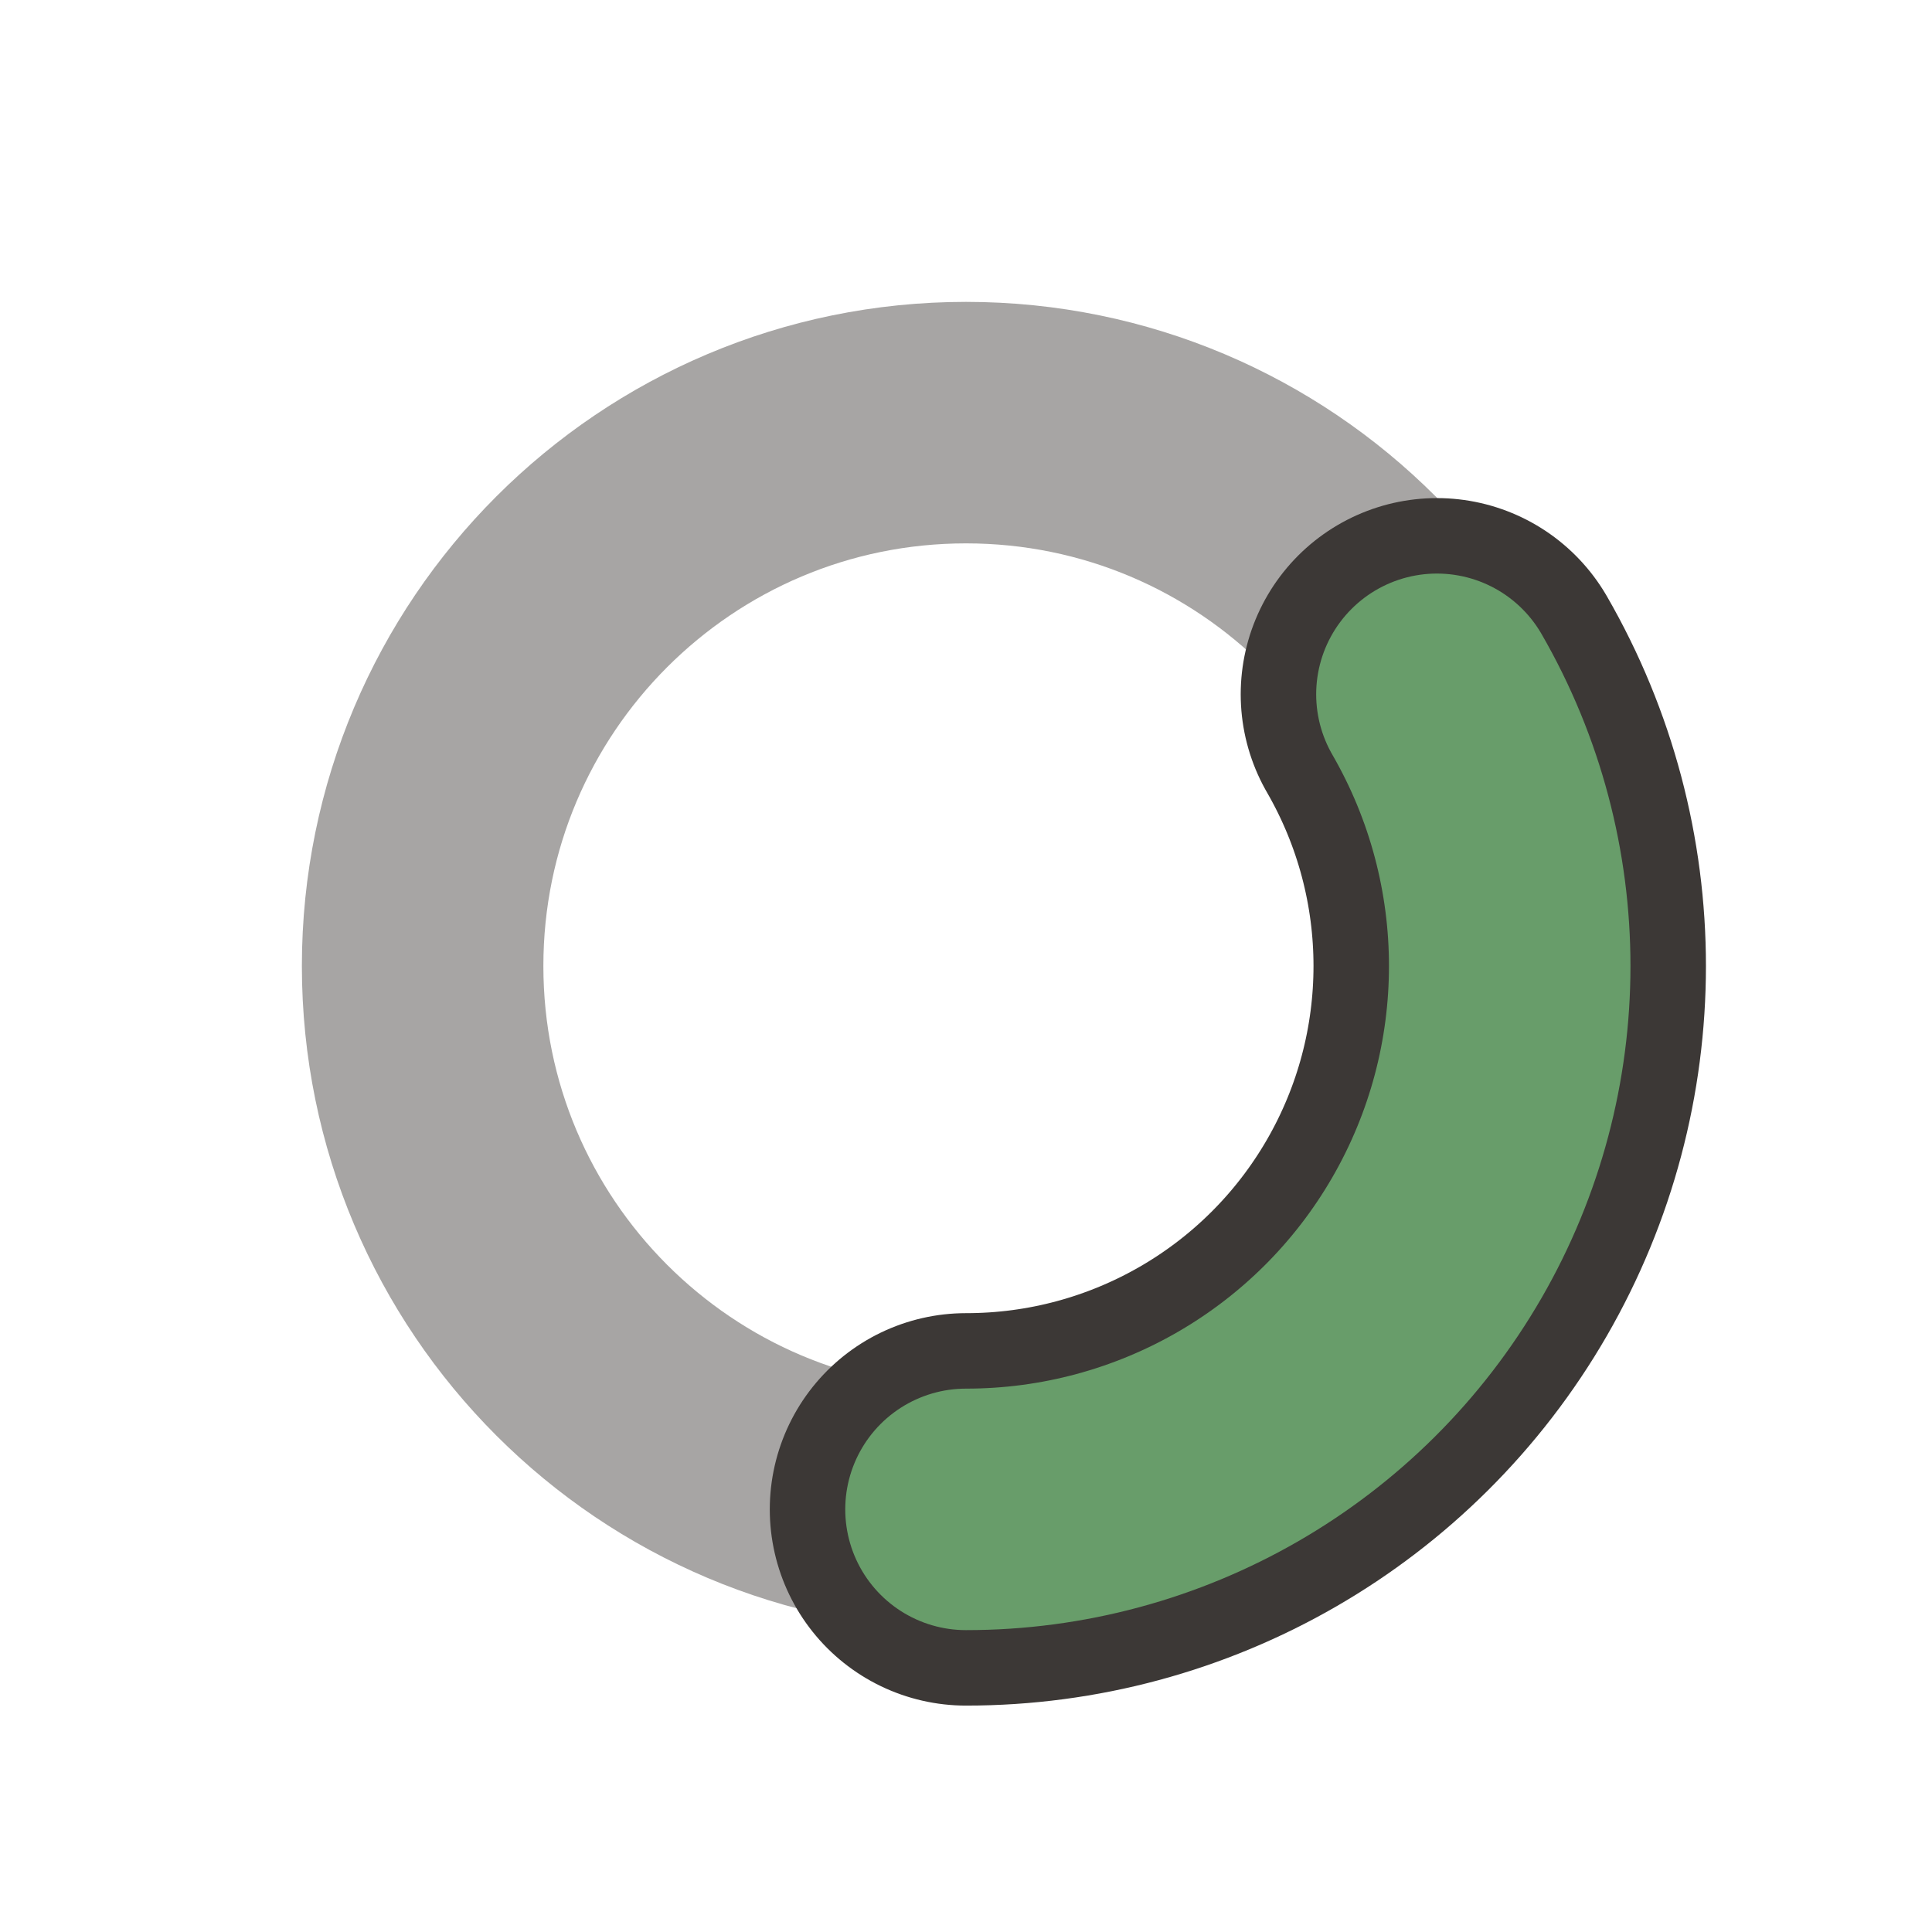
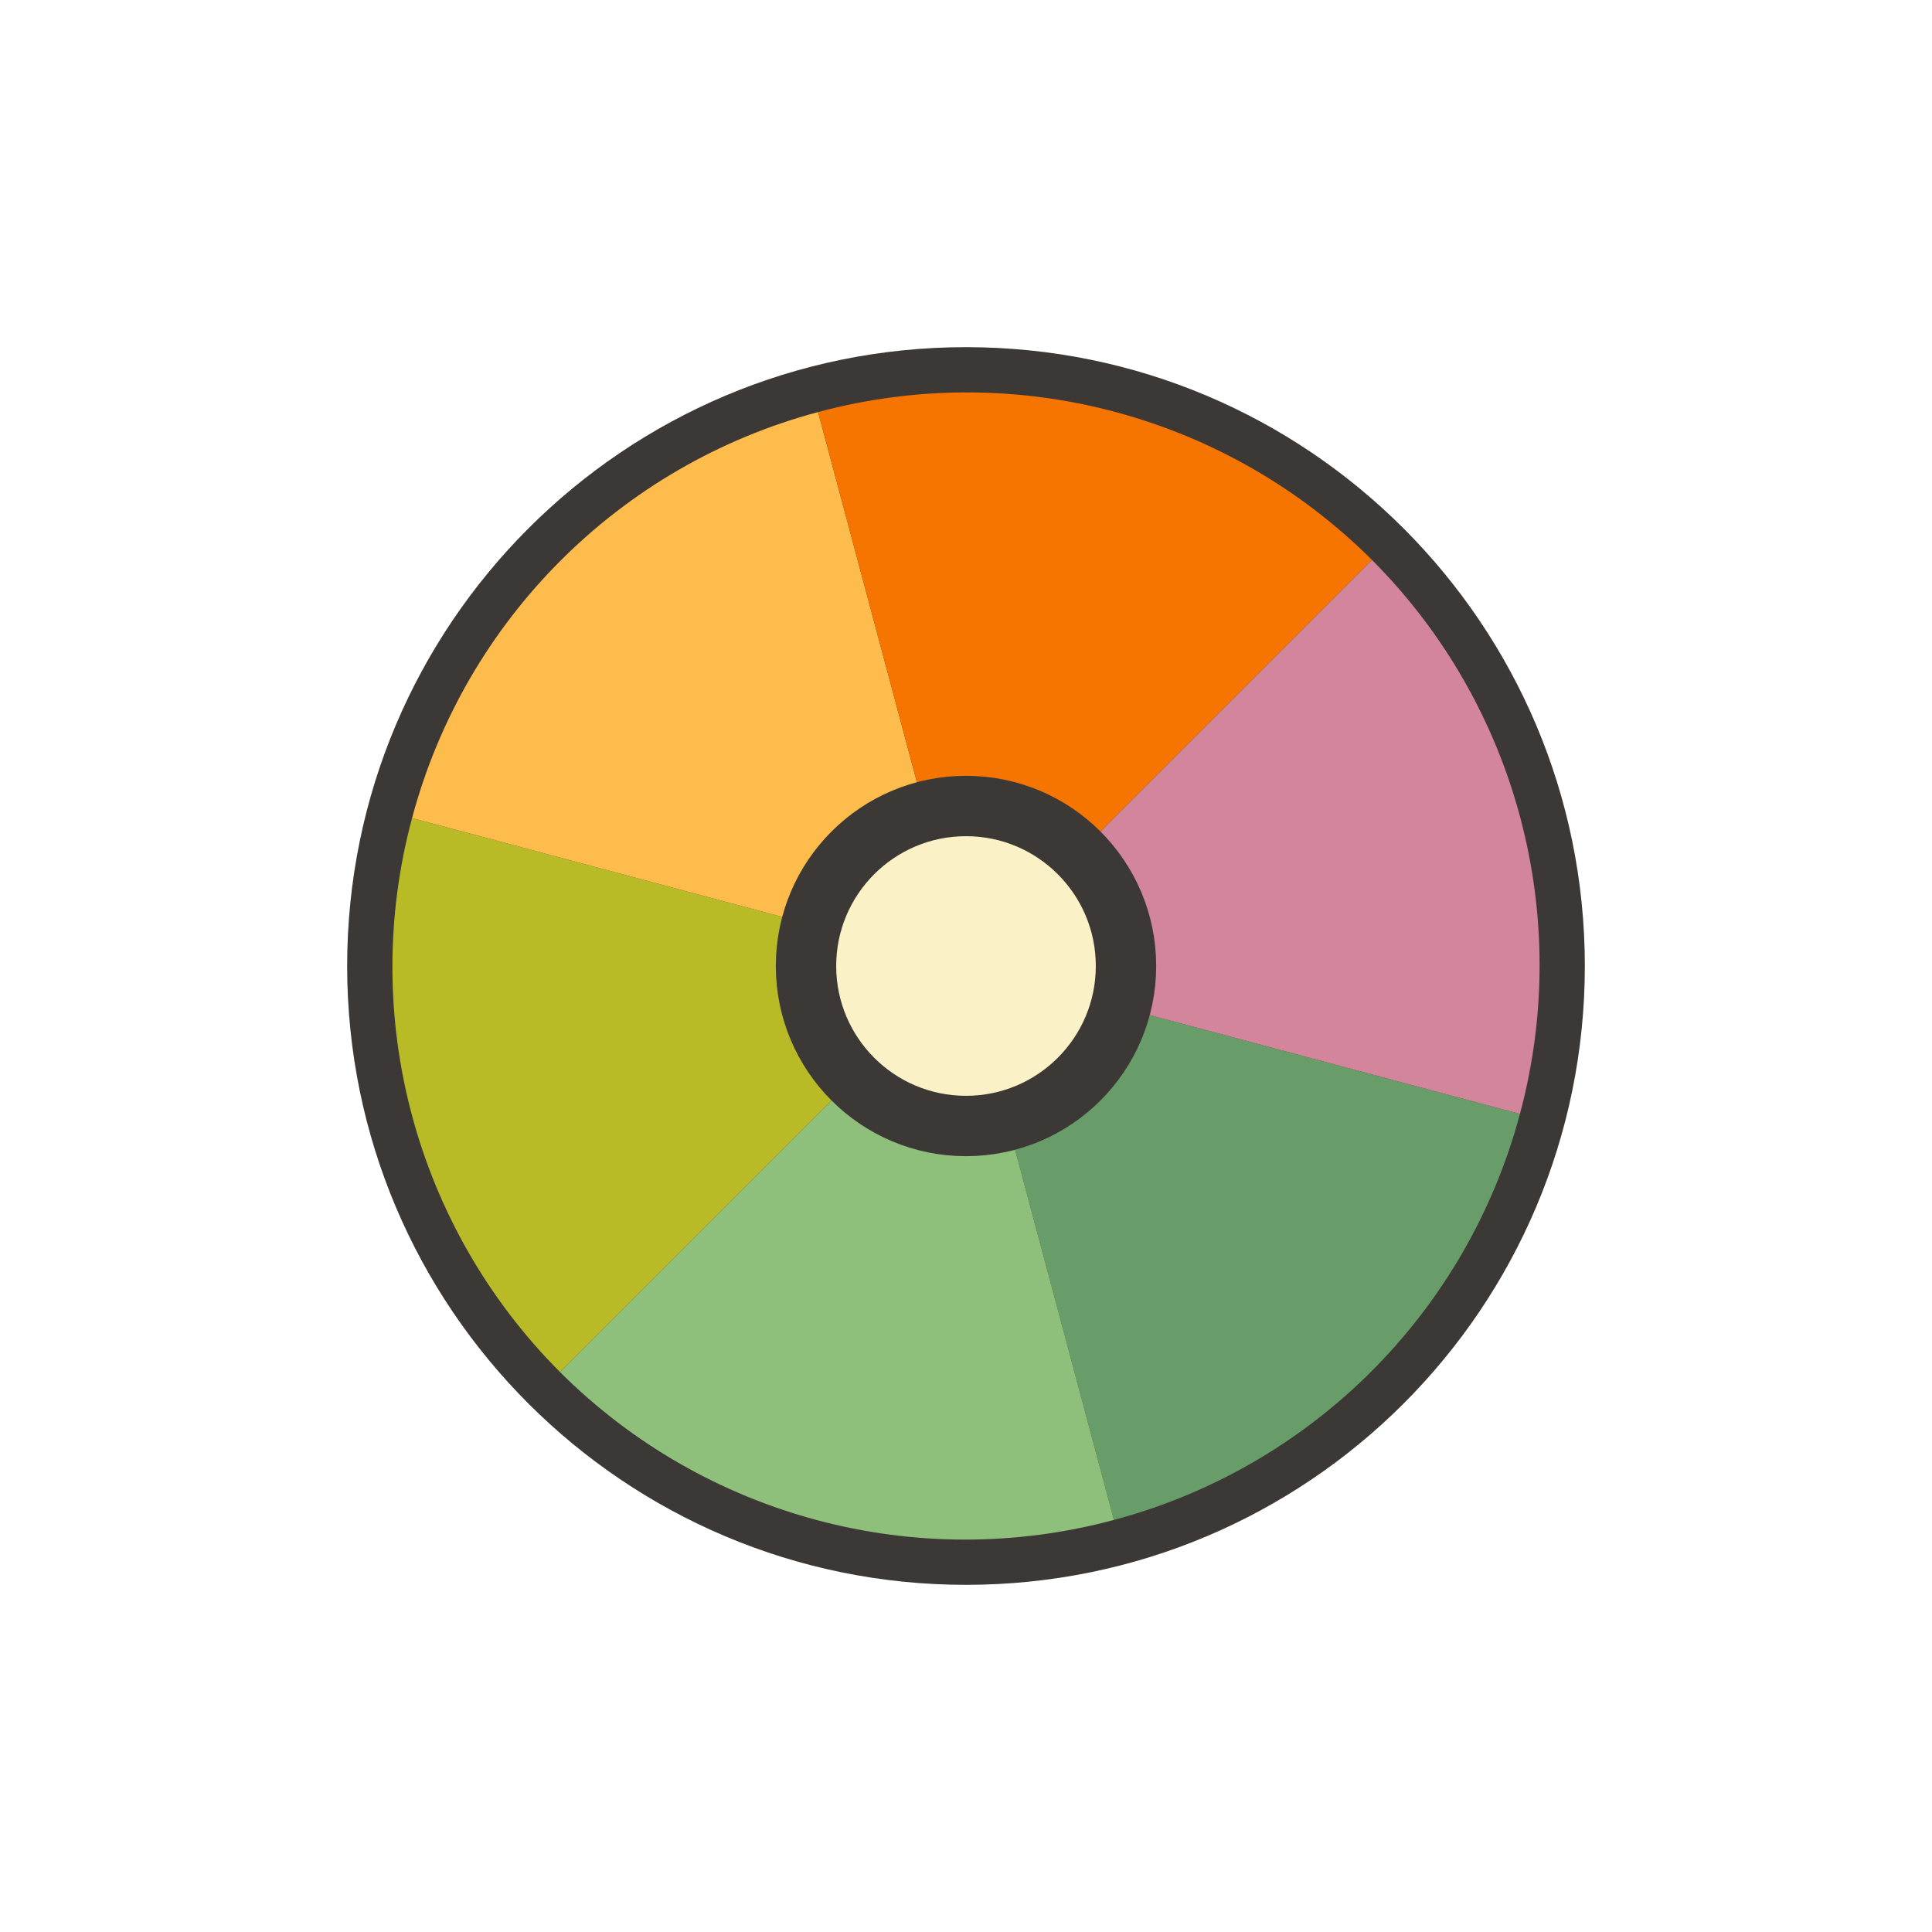
<svg xmlns="http://www.w3.org/2000/svg" viewBox="0 0 128 128" width="128" height="128">
-   <circle cx="64" cy="64" r="36" fill="none" stroke="#3c3836" stroke-width="16" opacity="0.45" />
-   <path d="M 95.2 46.0 A 36 36 0 0 1 64.0 100.0" fill="none" stroke="#3c3836" stroke-width="26" stroke-linecap="round" />
-   <path d="M 95.2 46.0 A 36 36 0 0 1 64.0 100.0" fill="none" stroke="#689d6a" stroke-width="16" stroke-linecap="round" />
+   <circle cx="64" cy="64" r="41" fill="#3c3836" />
+   <path d="M 64 64 L 100.7 73.8 A 38 38 0 0 1 73.8 100.7 Z" fill="#689d6a" />
+   <path d="M 64 64 L 73.8 100.7 A 38 38 0 0 1 37.1 90.9 Z" fill="#8ec07c" />
+   <path d="M 64 64 L 37.1 90.9 A 38 38 0 0 1 27.3 54.2 Z" fill="#b8bb26" />
+   <path d="M 64 64 L 27.3 54.2 A 38 38 0 0 1 54.2 27.3 Z" fill="#fdbc4b" />
+   <path d="M 64 64 L 54.2 27.3 A 38 38 0 0 1 90.9 37.1 Z" fill="#f67400" />
+   <path d="M 64 64 L 90.9 37.1 A 38 38 0 0 1 100.7 73.8 Z" fill="#d3869b" />
+   <circle cx="64" cy="64" r="10.6" fill="#fbf1c7" stroke="#3c3836" stroke-width="4" />
</svg>
